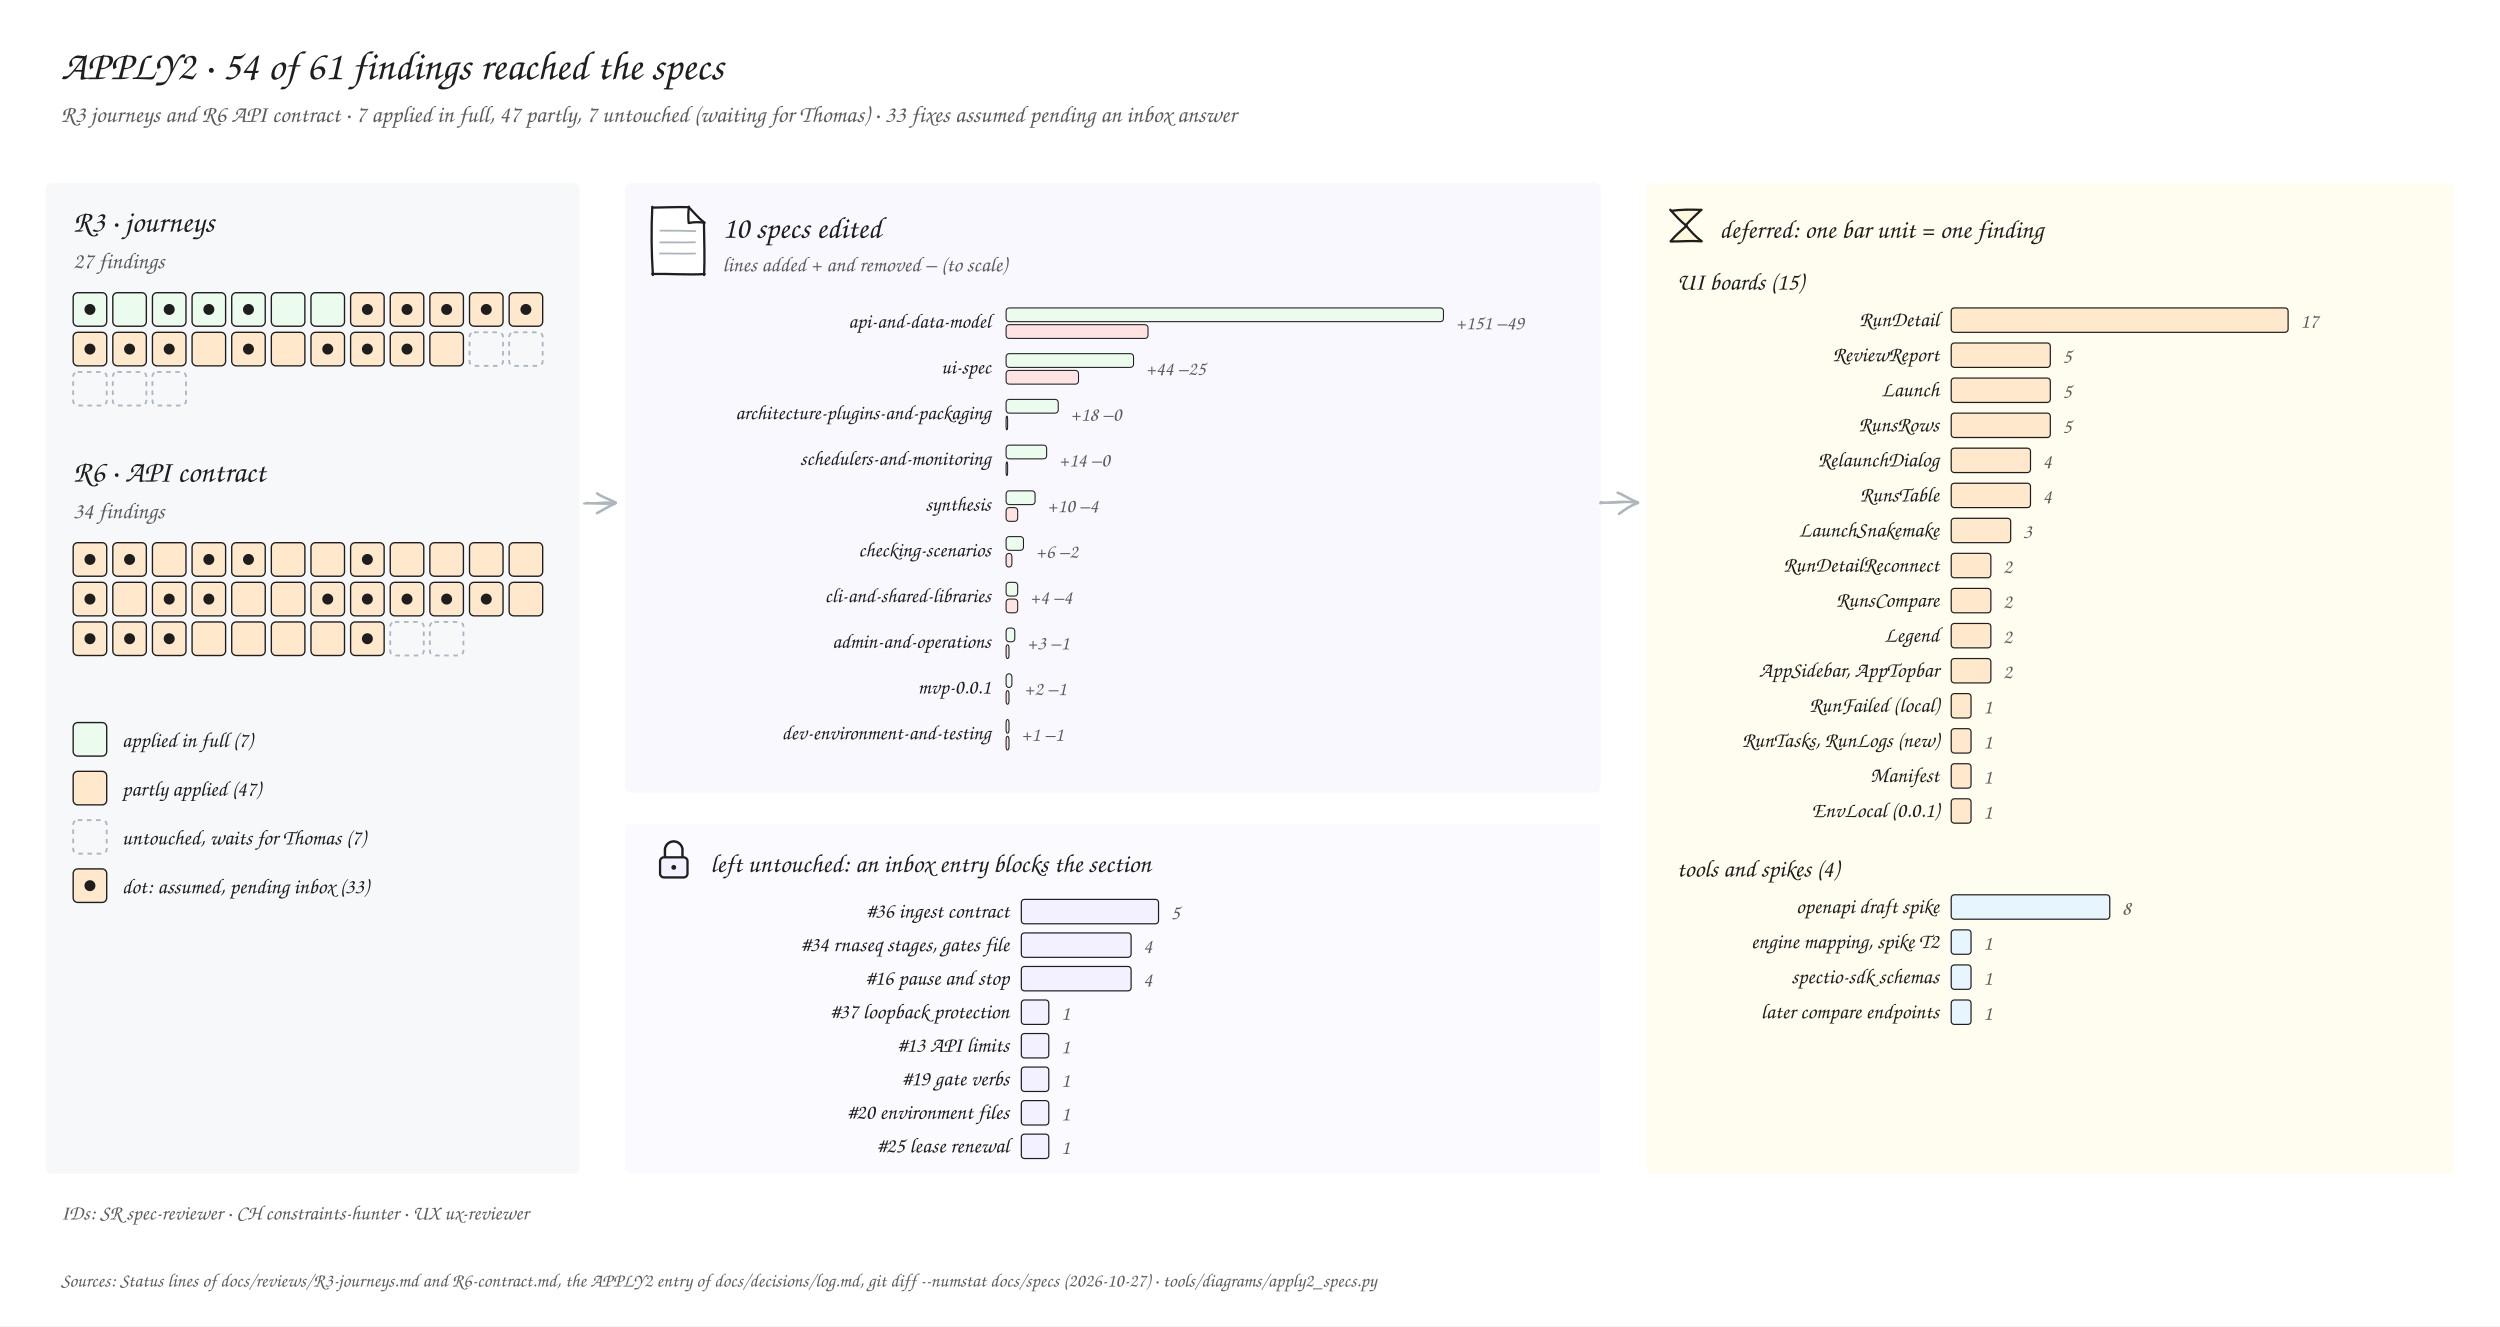
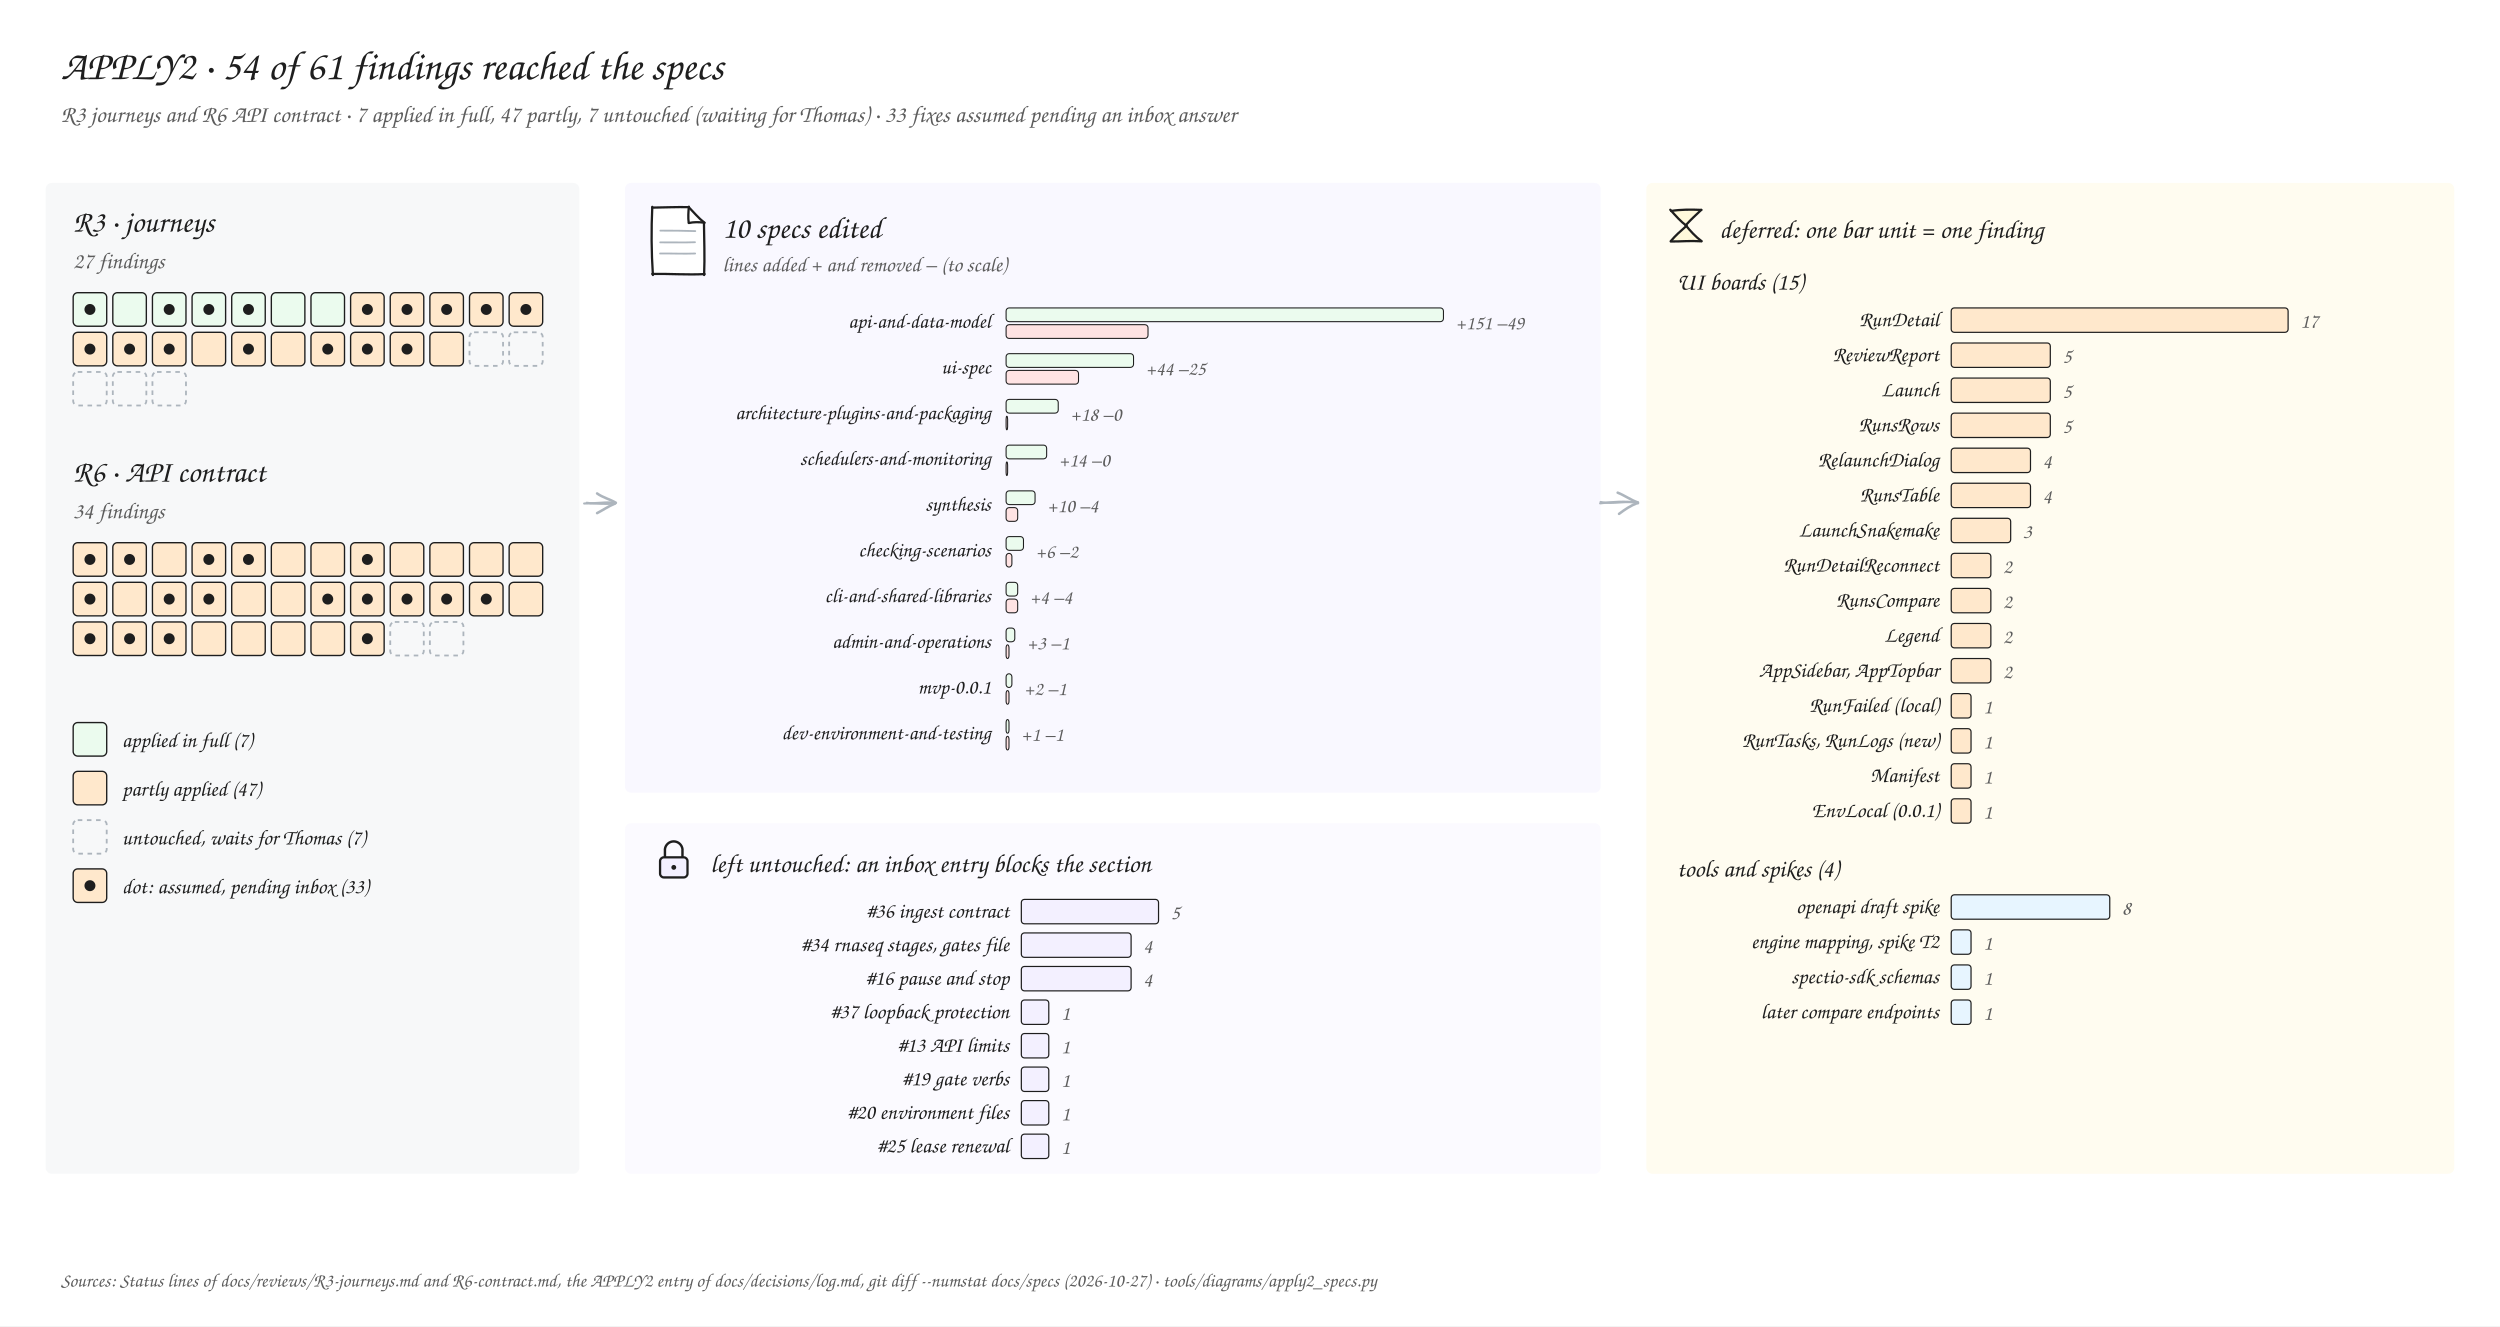
<svg xmlns="http://www.w3.org/2000/svg" width="1640" height="870" viewBox="0 0 1640 870">
  <rect width="1640" height="870" fill="#ffffff" />
  <text x="40.0" y="52.0" font-family="Virgil, Virgil GS, Excalifont, Comic Sans MS, Bradley Hand, cursive" font-size="27" fill="#1e1e1e" text-anchor="start" font-weight="normal">APPLY2 · 54 of 61 findings reached the specs</text>
  <text x="40.0" y="80.0" font-family="Virgil, Virgil GS, Excalifont, Comic Sans MS, Bradley Hand, cursive" font-size="15.5" fill="#5c5c5c" text-anchor="start" font-weight="normal">R3 journeys and R6 API contract · 7 applied in full, 47 partly, 7 untouched (waiting for Thomas) · 33 fixes assumed pending an inbox answer</text>
  <rect x="30.0" y="120.0" width="350.0" height="650.0" rx="4" fill="#f1f3f5" fill-opacity="0.5" />
  <text x="48.0" y="152.0" font-family="Virgil, Virgil GS, Excalifont, Comic Sans MS, Bradley Hand, cursive" font-size="20" fill="#1e1e1e" text-anchor="start" font-weight="normal">R3 · journeys</text>
  <text x="48.0" y="176.0" font-family="Virgil, Virgil GS, Excalifont, Comic Sans MS, Bradley Hand, cursive" font-size="15" fill="#5c5c5c" text-anchor="start" font-weight="normal">27 findings</text>
  <rect x="48.0" y="192.0" width="22" height="22" rx="3" fill="#ebfbee" stroke="#1e1e1e" stroke-width="0.9" />
  <circle cx="59.0" cy="203.0" r="3.6" fill="#1e1e1e" />
  <rect x="74.0" y="192.0" width="22" height="22" rx="3" fill="#ebfbee" stroke="#1e1e1e" stroke-width="0.9" />
  <rect x="100.0" y="192.0" width="22" height="22" rx="3" fill="#ebfbee" stroke="#1e1e1e" stroke-width="0.9" />
  <circle cx="111.0" cy="203.0" r="3.6" fill="#1e1e1e" />
  <rect x="126.0" y="192.0" width="22" height="22" rx="3" fill="#ebfbee" stroke="#1e1e1e" stroke-width="0.9" />
  <circle cx="137.0" cy="203.0" r="3.6" fill="#1e1e1e" />
  <rect x="152.0" y="192.0" width="22" height="22" rx="3" fill="#ebfbee" stroke="#1e1e1e" stroke-width="0.9" />
  <circle cx="163.0" cy="203.0" r="3.6" fill="#1e1e1e" />
  <rect x="178.0" y="192.0" width="22" height="22" rx="3" fill="#ebfbee" stroke="#1e1e1e" stroke-width="0.9" />
  <rect x="204.0" y="192.0" width="22" height="22" rx="3" fill="#ebfbee" stroke="#1e1e1e" stroke-width="0.9" />
  <rect x="230.0" y="192.0" width="22" height="22" rx="3" fill="#ffe8cc" stroke="#1e1e1e" stroke-width="0.9" />
  <circle cx="241.0" cy="203.0" r="3.6" fill="#1e1e1e" />
  <rect x="256.0" y="192.0" width="22" height="22" rx="3" fill="#ffe8cc" stroke="#1e1e1e" stroke-width="0.9" />
  <circle cx="267.0" cy="203.0" r="3.6" fill="#1e1e1e" />
  <rect x="282.0" y="192.0" width="22" height="22" rx="3" fill="#ffe8cc" stroke="#1e1e1e" stroke-width="0.9" />
  <circle cx="293.0" cy="203.0" r="3.6" fill="#1e1e1e" />
  <rect x="308.0" y="192.0" width="22" height="22" rx="3" fill="#ffe8cc" stroke="#1e1e1e" stroke-width="0.9" />
  <circle cx="319.0" cy="203.0" r="3.6" fill="#1e1e1e" />
  <rect x="334.0" y="192.0" width="22" height="22" rx="3" fill="#ffe8cc" stroke="#1e1e1e" stroke-width="0.9" />
  <circle cx="345.0" cy="203.0" r="3.6" fill="#1e1e1e" />
  <rect x="48.0" y="218.0" width="22" height="22" rx="3" fill="#ffe8cc" stroke="#1e1e1e" stroke-width="0.9" />
  <circle cx="59.0" cy="229.0" r="3.6" fill="#1e1e1e" />
  <rect x="74.0" y="218.0" width="22" height="22" rx="3" fill="#ffe8cc" stroke="#1e1e1e" stroke-width="0.9" />
  <circle cx="85.0" cy="229.0" r="3.6" fill="#1e1e1e" />
  <rect x="100.0" y="218.0" width="22" height="22" rx="3" fill="#ffe8cc" stroke="#1e1e1e" stroke-width="0.9" />
  <circle cx="111.0" cy="229.0" r="3.6" fill="#1e1e1e" />
  <rect x="126.0" y="218.0" width="22" height="22" rx="3" fill="#ffe8cc" stroke="#1e1e1e" stroke-width="0.9" />
  <rect x="152.0" y="218.0" width="22" height="22" rx="3" fill="#ffe8cc" stroke="#1e1e1e" stroke-width="0.9" />
  <circle cx="163.0" cy="229.0" r="3.6" fill="#1e1e1e" />
  <rect x="178.0" y="218.0" width="22" height="22" rx="3" fill="#ffe8cc" stroke="#1e1e1e" stroke-width="0.9" />
  <rect x="204.0" y="218.0" width="22" height="22" rx="3" fill="#ffe8cc" stroke="#1e1e1e" stroke-width="0.9" />
  <circle cx="215.0" cy="229.0" r="3.6" fill="#1e1e1e" />
  <rect x="230.0" y="218.0" width="22" height="22" rx="3" fill="#ffe8cc" stroke="#1e1e1e" stroke-width="0.9" />
  <circle cx="241.0" cy="229.0" r="3.6" fill="#1e1e1e" />
  <rect x="256.0" y="218.0" width="22" height="22" rx="3" fill="#ffe8cc" stroke="#1e1e1e" stroke-width="0.9" />
  <circle cx="267.0" cy="229.0" r="3.6" fill="#1e1e1e" />
  <rect x="282.0" y="218.0" width="22" height="22" rx="3" fill="#ffe8cc" stroke="#1e1e1e" stroke-width="0.9" />
  <rect x="308.0" y="218.0" width="22" height="22" rx="3" fill="none" stroke="#adb5bd" stroke-width="1.2" stroke-dasharray="3 3" />
  <rect x="334.0" y="218.0" width="22" height="22" rx="3" fill="none" stroke="#adb5bd" stroke-width="1.2" stroke-dasharray="3 3" />
  <rect x="48.0" y="244.0" width="22" height="22" rx="3" fill="none" stroke="#adb5bd" stroke-width="1.2" stroke-dasharray="3 3" />
  <rect x="74.0" y="244.0" width="22" height="22" rx="3" fill="none" stroke="#adb5bd" stroke-width="1.2" stroke-dasharray="3 3" />
  <rect x="100.0" y="244.0" width="22" height="22" rx="3" fill="none" stroke="#adb5bd" stroke-width="1.2" stroke-dasharray="3 3" />
  <text x="48.0" y="316.0" font-family="Virgil, Virgil GS, Excalifont, Comic Sans MS, Bradley Hand, cursive" font-size="20" fill="#1e1e1e" text-anchor="start" font-weight="normal">R6 · API contract</text>
  <text x="48.0" y="340.0" font-family="Virgil, Virgil GS, Excalifont, Comic Sans MS, Bradley Hand, cursive" font-size="15" fill="#5c5c5c" text-anchor="start" font-weight="normal">34 findings</text>
  <rect x="48.0" y="356.0" width="22" height="22" rx="3" fill="#ffe8cc" stroke="#1e1e1e" stroke-width="0.9" />
  <circle cx="59.0" cy="367.0" r="3.6" fill="#1e1e1e" />
  <rect x="74.0" y="356.0" width="22" height="22" rx="3" fill="#ffe8cc" stroke="#1e1e1e" stroke-width="0.9" />
  <circle cx="85.0" cy="367.0" r="3.6" fill="#1e1e1e" />
  <rect x="100.0" y="356.0" width="22" height="22" rx="3" fill="#ffe8cc" stroke="#1e1e1e" stroke-width="0.9" />
  <rect x="126.0" y="356.0" width="22" height="22" rx="3" fill="#ffe8cc" stroke="#1e1e1e" stroke-width="0.9" />
  <circle cx="137.0" cy="367.0" r="3.6" fill="#1e1e1e" />
  <rect x="152.0" y="356.0" width="22" height="22" rx="3" fill="#ffe8cc" stroke="#1e1e1e" stroke-width="0.9" />
  <circle cx="163.0" cy="367.0" r="3.6" fill="#1e1e1e" />
  <rect x="178.0" y="356.0" width="22" height="22" rx="3" fill="#ffe8cc" stroke="#1e1e1e" stroke-width="0.9" />
  <rect x="204.0" y="356.0" width="22" height="22" rx="3" fill="#ffe8cc" stroke="#1e1e1e" stroke-width="0.9" />
  <rect x="230.0" y="356.0" width="22" height="22" rx="3" fill="#ffe8cc" stroke="#1e1e1e" stroke-width="0.9" />
  <circle cx="241.0" cy="367.0" r="3.6" fill="#1e1e1e" />
  <rect x="256.0" y="356.0" width="22" height="22" rx="3" fill="#ffe8cc" stroke="#1e1e1e" stroke-width="0.9" />
  <rect x="282.0" y="356.0" width="22" height="22" rx="3" fill="#ffe8cc" stroke="#1e1e1e" stroke-width="0.9" />
  <rect x="308.0" y="356.0" width="22" height="22" rx="3" fill="#ffe8cc" stroke="#1e1e1e" stroke-width="0.9" />
  <rect x="334.0" y="356.0" width="22" height="22" rx="3" fill="#ffe8cc" stroke="#1e1e1e" stroke-width="0.9" />
  <rect x="48.0" y="382.0" width="22" height="22" rx="3" fill="#ffe8cc" stroke="#1e1e1e" stroke-width="0.9" />
  <circle cx="59.0" cy="393.0" r="3.6" fill="#1e1e1e" />
  <rect x="74.0" y="382.0" width="22" height="22" rx="3" fill="#ffe8cc" stroke="#1e1e1e" stroke-width="0.9" />
  <rect x="100.0" y="382.0" width="22" height="22" rx="3" fill="#ffe8cc" stroke="#1e1e1e" stroke-width="0.9" />
  <circle cx="111.0" cy="393.0" r="3.6" fill="#1e1e1e" />
  <rect x="126.0" y="382.0" width="22" height="22" rx="3" fill="#ffe8cc" stroke="#1e1e1e" stroke-width="0.9" />
  <circle cx="137.0" cy="393.0" r="3.6" fill="#1e1e1e" />
  <rect x="152.0" y="382.0" width="22" height="22" rx="3" fill="#ffe8cc" stroke="#1e1e1e" stroke-width="0.9" />
  <rect x="178.0" y="382.0" width="22" height="22" rx="3" fill="#ffe8cc" stroke="#1e1e1e" stroke-width="0.9" />
  <rect x="204.0" y="382.0" width="22" height="22" rx="3" fill="#ffe8cc" stroke="#1e1e1e" stroke-width="0.9" />
  <circle cx="215.0" cy="393.0" r="3.6" fill="#1e1e1e" />
  <rect x="230.0" y="382.0" width="22" height="22" rx="3" fill="#ffe8cc" stroke="#1e1e1e" stroke-width="0.9" />
  <circle cx="241.0" cy="393.0" r="3.6" fill="#1e1e1e" />
  <rect x="256.0" y="382.0" width="22" height="22" rx="3" fill="#ffe8cc" stroke="#1e1e1e" stroke-width="0.9" />
  <circle cx="267.0" cy="393.0" r="3.6" fill="#1e1e1e" />
  <rect x="282.0" y="382.0" width="22" height="22" rx="3" fill="#ffe8cc" stroke="#1e1e1e" stroke-width="0.9" />
  <circle cx="293.0" cy="393.0" r="3.6" fill="#1e1e1e" />
  <rect x="308.0" y="382.0" width="22" height="22" rx="3" fill="#ffe8cc" stroke="#1e1e1e" stroke-width="0.9" />
  <circle cx="319.0" cy="393.0" r="3.6" fill="#1e1e1e" />
  <rect x="334.0" y="382.0" width="22" height="22" rx="3" fill="#ffe8cc" stroke="#1e1e1e" stroke-width="0.9" />
  <rect x="48.0" y="408.0" width="22" height="22" rx="3" fill="#ffe8cc" stroke="#1e1e1e" stroke-width="0.9" />
  <circle cx="59.0" cy="419.0" r="3.6" fill="#1e1e1e" />
  <rect x="74.0" y="408.0" width="22" height="22" rx="3" fill="#ffe8cc" stroke="#1e1e1e" stroke-width="0.9" />
  <circle cx="85.0" cy="419.0" r="3.6" fill="#1e1e1e" />
  <rect x="100.0" y="408.0" width="22" height="22" rx="3" fill="#ffe8cc" stroke="#1e1e1e" stroke-width="0.9" />
  <circle cx="111.0" cy="419.0" r="3.6" fill="#1e1e1e" />
  <rect x="126.0" y="408.0" width="22" height="22" rx="3" fill="#ffe8cc" stroke="#1e1e1e" stroke-width="0.9" />
  <rect x="152.0" y="408.0" width="22" height="22" rx="3" fill="#ffe8cc" stroke="#1e1e1e" stroke-width="0.9" />
  <rect x="178.0" y="408.0" width="22" height="22" rx="3" fill="#ffe8cc" stroke="#1e1e1e" stroke-width="0.9" />
  <rect x="204.0" y="408.0" width="22" height="22" rx="3" fill="#ffe8cc" stroke="#1e1e1e" stroke-width="0.9" />
  <rect x="230.0" y="408.0" width="22" height="22" rx="3" fill="#ffe8cc" stroke="#1e1e1e" stroke-width="0.9" />
  <circle cx="241.0" cy="419.0" r="3.6" fill="#1e1e1e" />
  <rect x="256.0" y="408.0" width="22" height="22" rx="3" fill="none" stroke="#adb5bd" stroke-width="1.2" stroke-dasharray="3 3" />
  <rect x="282.0" y="408.0" width="22" height="22" rx="3" fill="none" stroke="#adb5bd" stroke-width="1.2" stroke-dasharray="3 3" />
  <rect x="48.0" y="474.0" width="22" height="22" rx="3" fill="#ebfbee" stroke="#1e1e1e" stroke-width="0.9" />
  <text x="80.0" y="490.0" font-family="Virgil, Virgil GS, Excalifont, Comic Sans MS, Bradley Hand, cursive" font-size="14" fill="#1e1e1e" text-anchor="start" font-weight="normal">applied in full (7)</text>
  <rect x="48.0" y="506.0" width="22" height="22" rx="3" fill="#ffe8cc" stroke="#1e1e1e" stroke-width="0.9" />
  <text x="80.0" y="522.0" font-family="Virgil, Virgil GS, Excalifont, Comic Sans MS, Bradley Hand, cursive" font-size="14" fill="#1e1e1e" text-anchor="start" font-weight="normal">partly applied (47)</text>
  <rect x="48.0" y="538.0" width="22" height="22" rx="3" fill="none" stroke="#adb5bd" stroke-width="1.2" stroke-dasharray="3 3" />
  <text x="80.0" y="554.0" font-family="Virgil, Virgil GS, Excalifont, Comic Sans MS, Bradley Hand, cursive" font-size="14" fill="#1e1e1e" text-anchor="start" font-weight="normal">untouched, waits for Thomas (7)</text>
  <rect x="48.0" y="570.0" width="22" height="22" rx="3" fill="#ffe8cc" stroke="#1e1e1e" stroke-width="0.9" />
  <circle cx="59.0" cy="581.0" r="3.6" fill="#1e1e1e" />
  <text x="80.0" y="586.0" font-family="Virgil, Virgil GS, Excalifont, Comic Sans MS, Bradley Hand, cursive" font-size="14" fill="#1e1e1e" text-anchor="start" font-weight="normal">dot: assumed, pending inbox (33)</text>
  <rect x="410.0" y="120.0" width="640.0" height="400.0" rx="4" fill="#f3f0ff" fill-opacity="0.45" />
  <path d="M428.0,136.0 L451.8,136.0 L462.0,146.2 L462.0,180.0 L428.0,180.0 Z" fill="#ffffff" stroke="none" />
  <path d="M427.9,136.2 C435.9,136.1 444.4,135.7 451.8,135.9" fill="none" stroke="#1e1e1e" stroke-width="1.5" stroke-linecap="round" />
  <path d="M452.1,136.2 C455.0,139.1 458.1,143.0 462.1,146.1" fill="none" stroke="#1e1e1e" stroke-width="1.5" stroke-linecap="round" />
  <path d="M461.8,146.6 C461.9,156.9 462.4,168.4 461.9,180.4" fill="none" stroke="#1e1e1e" stroke-width="1.5" stroke-linecap="round" />
  <path d="M462.2,179.8 C450.9,180.4 439.5,179.5 427.9,179.7" fill="none" stroke="#1e1e1e" stroke-width="1.5" stroke-linecap="round" />
  <path d="M428.3,180.4 C427.3,165.1 427.2,150.5 427.9,135.7" fill="none" stroke="#1e1e1e" stroke-width="1.5" stroke-linecap="round" />
  <path d="M451.9,135.6 C451.6,138.7 451.3,143.0 451.8,146.1" fill="none" stroke="#1e1e1e" stroke-width="1.5" stroke-linecap="round" />
  <path d="M451.9,146.3 C455.0,145.6 458.4,145.6 462.1,146.1" fill="none" stroke="#1e1e1e" stroke-width="1.5" stroke-linecap="round" />
  <path d="M433.2,151.3 C441.0,151.3 448.1,151.3 456.1,151.6" fill="none" stroke="#adb5bd" stroke-width="1.2" stroke-linecap="round" />
  <path d="M433.1,159.0 C440.9,158.9 448.3,159.2 455.9,158.9" fill="none" stroke="#adb5bd" stroke-width="1.2" stroke-linecap="round" />
  <path d="M433.0,166.3 C440.9,166.2 448.1,166.6 456.0,166.3" fill="none" stroke="#adb5bd" stroke-width="1.2" stroke-linecap="round" />
  <text x="474.0" y="156.0" font-family="Virgil, Virgil GS, Excalifont, Comic Sans MS, Bradley Hand, cursive" font-size="20" fill="#1e1e1e" text-anchor="start" font-weight="normal">10 specs edited</text>
  <text x="474.0" y="178.0" font-family="Virgil, Virgil GS, Excalifont, Comic Sans MS, Bradley Hand, cursive" font-size="14" fill="#5c5c5c" text-anchor="start" font-weight="normal">lines added + and removed − (to scale)</text>
  <text x="650.0" y="215.0" font-family="Virgil, Virgil GS, Excalifont, Comic Sans MS, Bradley Hand, cursive" font-size="13.5" fill="#1e1e1e" text-anchor="end" font-weight="normal">api-and-data-model</text>
  <rect x="660.0" y="202.0" width="286.9" height="9" rx="2" fill="#ebfbee" stroke="#1e1e1e" stroke-width="0.7" />
  <rect x="660.0" y="213.0" width="93.1" height="9" rx="2" fill="#ffe3e3" stroke="#1e1e1e" stroke-width="0.7" />
  <text x="954.9" y="216.0" font-family="Virgil, Virgil GS, Excalifont, Comic Sans MS, Bradley Hand, cursive" font-size="13" fill="#5c5c5c" text-anchor="start" font-weight="normal">+151 −49</text>
  <text x="650.0" y="245.0" font-family="Virgil, Virgil GS, Excalifont, Comic Sans MS, Bradley Hand, cursive" font-size="13.5" fill="#1e1e1e" text-anchor="end" font-weight="normal">ui-spec</text>
  <rect x="660.0" y="232.0" width="83.6" height="9" rx="2" fill="#ebfbee" stroke="#1e1e1e" stroke-width="0.7" />
  <rect x="660.0" y="243.0" width="47.5" height="9" rx="2" fill="#ffe3e3" stroke="#1e1e1e" stroke-width="0.7" />
  <text x="751.6" y="246.0" font-family="Virgil, Virgil GS, Excalifont, Comic Sans MS, Bradley Hand, cursive" font-size="13" fill="#5c5c5c" text-anchor="start" font-weight="normal">+44 −25</text>
  <text x="650.0" y="275.0" font-family="Virgil, Virgil GS, Excalifont, Comic Sans MS, Bradley Hand, cursive" font-size="13.5" fill="#1e1e1e" text-anchor="end" font-weight="normal">architecture-plugins-and-packaging</text>
  <rect x="660.0" y="262.0" width="34.2" height="9" rx="2" fill="#ebfbee" stroke="#1e1e1e" stroke-width="0.7" />
  <rect x="660.0" y="273.0" width="1.0" height="9" rx="2" fill="#ffe3e3" stroke="#1e1e1e" stroke-width="0.7" />
  <text x="702.2" y="276.0" font-family="Virgil, Virgil GS, Excalifont, Comic Sans MS, Bradley Hand, cursive" font-size="13" fill="#5c5c5c" text-anchor="start" font-weight="normal">+18 −0</text>
  <text x="650.0" y="305.0" font-family="Virgil, Virgil GS, Excalifont, Comic Sans MS, Bradley Hand, cursive" font-size="13.5" fill="#1e1e1e" text-anchor="end" font-weight="normal">schedulers-and-monitoring</text>
  <rect x="660.0" y="292.0" width="26.6" height="9" rx="2" fill="#ebfbee" stroke="#1e1e1e" stroke-width="0.7" />
  <rect x="660.0" y="303.0" width="1.0" height="9" rx="2" fill="#ffe3e3" stroke="#1e1e1e" stroke-width="0.7" />
  <text x="694.6" y="306.0" font-family="Virgil, Virgil GS, Excalifont, Comic Sans MS, Bradley Hand, cursive" font-size="13" fill="#5c5c5c" text-anchor="start" font-weight="normal">+14 −0</text>
  <text x="650.0" y="335.0" font-family="Virgil, Virgil GS, Excalifont, Comic Sans MS, Bradley Hand, cursive" font-size="13.5" fill="#1e1e1e" text-anchor="end" font-weight="normal">synthesis</text>
  <rect x="660.0" y="322.0" width="19.0" height="9" rx="2" fill="#ebfbee" stroke="#1e1e1e" stroke-width="0.7" />
  <rect x="660.0" y="333.0" width="7.6" height="9" rx="2" fill="#ffe3e3" stroke="#1e1e1e" stroke-width="0.7" />
  <text x="687.0" y="336.0" font-family="Virgil, Virgil GS, Excalifont, Comic Sans MS, Bradley Hand, cursive" font-size="13" fill="#5c5c5c" text-anchor="start" font-weight="normal">+10 −4</text>
  <text x="650.0" y="365.0" font-family="Virgil, Virgil GS, Excalifont, Comic Sans MS, Bradley Hand, cursive" font-size="13.5" fill="#1e1e1e" text-anchor="end" font-weight="normal">checking-scenarios</text>
  <rect x="660.0" y="352.0" width="11.4" height="9" rx="2" fill="#ebfbee" stroke="#1e1e1e" stroke-width="0.7" />
  <rect x="660.0" y="363.0" width="3.8" height="9" rx="2" fill="#ffe3e3" stroke="#1e1e1e" stroke-width="0.7" />
  <text x="679.4" y="366.0" font-family="Virgil, Virgil GS, Excalifont, Comic Sans MS, Bradley Hand, cursive" font-size="13" fill="#5c5c5c" text-anchor="start" font-weight="normal">+6 −2</text>
  <text x="650.0" y="395.0" font-family="Virgil, Virgil GS, Excalifont, Comic Sans MS, Bradley Hand, cursive" font-size="13.5" fill="#1e1e1e" text-anchor="end" font-weight="normal">cli-and-shared-libraries</text>
  <rect x="660.0" y="382.0" width="7.6" height="9" rx="2" fill="#ebfbee" stroke="#1e1e1e" stroke-width="0.7" />
  <rect x="660.0" y="393.0" width="7.6" height="9" rx="2" fill="#ffe3e3" stroke="#1e1e1e" stroke-width="0.7" />
  <text x="675.6" y="396.0" font-family="Virgil, Virgil GS, Excalifont, Comic Sans MS, Bradley Hand, cursive" font-size="13" fill="#5c5c5c" text-anchor="start" font-weight="normal">+4 −4</text>
  <text x="650.0" y="425.0" font-family="Virgil, Virgil GS, Excalifont, Comic Sans MS, Bradley Hand, cursive" font-size="13.5" fill="#1e1e1e" text-anchor="end" font-weight="normal">admin-and-operations</text>
  <rect x="660.0" y="412.0" width="5.7" height="9" rx="2" fill="#ebfbee" stroke="#1e1e1e" stroke-width="0.7" />
  <rect x="660.0" y="423.0" width="1.9" height="9" rx="2" fill="#ffe3e3" stroke="#1e1e1e" stroke-width="0.7" />
  <text x="673.7" y="426.0" font-family="Virgil, Virgil GS, Excalifont, Comic Sans MS, Bradley Hand, cursive" font-size="13" fill="#5c5c5c" text-anchor="start" font-weight="normal">+3 −1</text>
  <text x="650.0" y="455.0" font-family="Virgil, Virgil GS, Excalifont, Comic Sans MS, Bradley Hand, cursive" font-size="13.5" fill="#1e1e1e" text-anchor="end" font-weight="normal">mvp-0.0.1</text>
  <rect x="660.0" y="442.0" width="3.8" height="9" rx="2" fill="#ebfbee" stroke="#1e1e1e" stroke-width="0.7" />
  <rect x="660.0" y="453.0" width="1.9" height="9" rx="2" fill="#ffe3e3" stroke="#1e1e1e" stroke-width="0.7" />
  <text x="671.8" y="456.0" font-family="Virgil, Virgil GS, Excalifont, Comic Sans MS, Bradley Hand, cursive" font-size="13" fill="#5c5c5c" text-anchor="start" font-weight="normal">+2 −1</text>
  <text x="650.0" y="485.0" font-family="Virgil, Virgil GS, Excalifont, Comic Sans MS, Bradley Hand, cursive" font-size="13.5" fill="#1e1e1e" text-anchor="end" font-weight="normal">dev-environment-and-testing</text>
  <rect x="660.0" y="472.0" width="1.9" height="9" rx="2" fill="#ebfbee" stroke="#1e1e1e" stroke-width="0.7" />
  <rect x="660.0" y="483.0" width="1.9" height="9" rx="2" fill="#ffe3e3" stroke="#1e1e1e" stroke-width="0.7" />
  <text x="669.9" y="486.0" font-family="Virgil, Virgil GS, Excalifont, Comic Sans MS, Bradley Hand, cursive" font-size="13" fill="#5c5c5c" text-anchor="start" font-weight="normal">+1 −1</text>
  <rect x="410.0" y="540.0" width="640.0" height="230.0" rx="4" fill="#f3f0ff" fill-opacity="0.35" />
  <path d="M436.2,562.4 V557.0 a5.8,5.8 0 0 1 11.5,0 V562.4" fill="none" stroke="#1e1e1e" stroke-width="1.6" stroke-linecap="round" />
  <rect x="433.0" y="562.4" width="18.0" height="13.2" rx="2.5" fill="#f3f0ff" stroke="#1e1e1e" stroke-width="1.5" />
  <circle cx="442.0" cy="569.0" r="1.6" fill="#1e1e1e" />
  <text x="466.0" y="572.0" font-family="Virgil, Virgil GS, Excalifont, Comic Sans MS, Bradley Hand, cursive" font-size="17" fill="#1e1e1e" text-anchor="start" font-weight="normal">left untouched: an inbox entry blocks the section</text>
  <text x="662.0" y="602.0" font-family="Virgil, Virgil GS, Excalifont, Comic Sans MS, Bradley Hand, cursive" font-size="14" fill="#1e1e1e" text-anchor="end" font-weight="normal">#36 ingest contract</text>
  <rect x="670.0" y="590.0" width="90.0" height="16" rx="2" fill="#f3f0ff" stroke="#1e1e1e" stroke-width="0.8" />
  <text x="768.0" y="603.0" font-family="Virgil, Virgil GS, Excalifont, Comic Sans MS, Bradley Hand, cursive" font-size="13.5" fill="#5c5c5c" text-anchor="start" font-weight="normal">5</text>
  <text x="662.0" y="624.0" font-family="Virgil, Virgil GS, Excalifont, Comic Sans MS, Bradley Hand, cursive" font-size="14" fill="#1e1e1e" text-anchor="end" font-weight="normal">#34 rnaseq stages, gates file</text>
  <rect x="670.0" y="612.0" width="72.0" height="16" rx="2" fill="#f3f0ff" stroke="#1e1e1e" stroke-width="0.8" />
  <text x="750.0" y="625.0" font-family="Virgil, Virgil GS, Excalifont, Comic Sans MS, Bradley Hand, cursive" font-size="13.5" fill="#5c5c5c" text-anchor="start" font-weight="normal">4</text>
  <text x="662.0" y="646.0" font-family="Virgil, Virgil GS, Excalifont, Comic Sans MS, Bradley Hand, cursive" font-size="14" fill="#1e1e1e" text-anchor="end" font-weight="normal">#16 pause and stop</text>
  <rect x="670.0" y="634.0" width="72.0" height="16" rx="2" fill="#f3f0ff" stroke="#1e1e1e" stroke-width="0.8" />
  <text x="750.0" y="647.0" font-family="Virgil, Virgil GS, Excalifont, Comic Sans MS, Bradley Hand, cursive" font-size="13.5" fill="#5c5c5c" text-anchor="start" font-weight="normal">4</text>
  <text x="662.0" y="668.0" font-family="Virgil, Virgil GS, Excalifont, Comic Sans MS, Bradley Hand, cursive" font-size="14" fill="#1e1e1e" text-anchor="end" font-weight="normal">#37 loopback protection</text>
  <rect x="670.0" y="656.0" width="18.0" height="16" rx="2" fill="#f3f0ff" stroke="#1e1e1e" stroke-width="0.8" />
  <text x="696.0" y="669.0" font-family="Virgil, Virgil GS, Excalifont, Comic Sans MS, Bradley Hand, cursive" font-size="13.5" fill="#5c5c5c" text-anchor="start" font-weight="normal">1</text>
  <text x="662.0" y="690.0" font-family="Virgil, Virgil GS, Excalifont, Comic Sans MS, Bradley Hand, cursive" font-size="14" fill="#1e1e1e" text-anchor="end" font-weight="normal">#13 API limits</text>
  <rect x="670.0" y="678.0" width="18.0" height="16" rx="2" fill="#f3f0ff" stroke="#1e1e1e" stroke-width="0.8" />
  <text x="696.0" y="691.0" font-family="Virgil, Virgil GS, Excalifont, Comic Sans MS, Bradley Hand, cursive" font-size="13.5" fill="#5c5c5c" text-anchor="start" font-weight="normal">1</text>
  <text x="662.0" y="712.0" font-family="Virgil, Virgil GS, Excalifont, Comic Sans MS, Bradley Hand, cursive" font-size="14" fill="#1e1e1e" text-anchor="end" font-weight="normal">#19 gate verbs</text>
  <rect x="670.0" y="700.0" width="18.0" height="16" rx="2" fill="#f3f0ff" stroke="#1e1e1e" stroke-width="0.8" />
  <text x="696.0" y="713.0" font-family="Virgil, Virgil GS, Excalifont, Comic Sans MS, Bradley Hand, cursive" font-size="13.5" fill="#5c5c5c" text-anchor="start" font-weight="normal">1</text>
  <text x="662.0" y="734.0" font-family="Virgil, Virgil GS, Excalifont, Comic Sans MS, Bradley Hand, cursive" font-size="14" fill="#1e1e1e" text-anchor="end" font-weight="normal">#20 environment files</text>
  <rect x="670.0" y="722.0" width="18.0" height="16" rx="2" fill="#f3f0ff" stroke="#1e1e1e" stroke-width="0.8" />
  <text x="696.0" y="735.0" font-family="Virgil, Virgil GS, Excalifont, Comic Sans MS, Bradley Hand, cursive" font-size="13.5" fill="#5c5c5c" text-anchor="start" font-weight="normal">1</text>
  <text x="662.0" y="756.0" font-family="Virgil, Virgil GS, Excalifont, Comic Sans MS, Bradley Hand, cursive" font-size="14" fill="#1e1e1e" text-anchor="end" font-weight="normal">#25 lease renewal</text>
  <rect x="670.0" y="744.0" width="18.0" height="16" rx="2" fill="#f3f0ff" stroke="#1e1e1e" stroke-width="0.8" />
  <text x="696.0" y="757.0" font-family="Virgil, Virgil GS, Excalifont, Comic Sans MS, Bradley Hand, cursive" font-size="13.5" fill="#5c5c5c" text-anchor="start" font-weight="normal">1</text>
  <rect x="1080.0" y="120.0" width="530.0" height="650.0" rx="4" fill="#fff9db" fill-opacity="0.4" />
  <path d="M1096.0,138.0 L1116.0,138.0 L1106.0,148.0 Z" fill="#fff9db" stroke="none" />
  <path d="M1096.3,138.4 C1102.3,137.4 1109.2,137.4 1116.1,137.7" fill="none" stroke="#1e1e1e" stroke-width="1.5" stroke-linecap="round" />
  <path d="M1116.0,137.7 C1112.8,140.8 1109.1,144.1 1105.8,147.8" fill="none" stroke="#1e1e1e" stroke-width="1.5" stroke-linecap="round" />
  <path d="M1106.2,148.0 C1102.6,145.4 1099.5,141.8 1095.7,137.6" fill="none" stroke="#1e1e1e" stroke-width="1.5" stroke-linecap="round" />
  <path d="M1106.0,148.0 L1116.0,158.0 L1096.0,158.0 Z" fill="#fff9db" stroke="none" />
  <path d="M1105.8,147.7 C1108.7,151.4 1112.4,155.4 1116.1,158.1" fill="none" stroke="#1e1e1e" stroke-width="1.5" stroke-linecap="round" />
  <path d="M1116.2,158.3 C1108.6,157.8 1102.6,158.5 1096.0,158.4" fill="none" stroke="#1e1e1e" stroke-width="1.5" stroke-linecap="round" />
  <path d="M1096.1,158.1 C1099.3,154.3 1102.1,151.9 1106.4,148.1" fill="none" stroke="#1e1e1e" stroke-width="1.5" stroke-linecap="round" />
  <text x="1128.0" y="156.0" font-family="Virgil, Virgil GS, Excalifont, Comic Sans MS, Bradley Hand, cursive" font-size="17" fill="#1e1e1e" text-anchor="start" font-weight="normal">deferred: one bar unit = one finding</text>
  <text x="1100.0" y="190.0" font-family="Virgil, Virgil GS, Excalifont, Comic Sans MS, Bradley Hand, cursive" font-size="16" fill="#1e1e1e" text-anchor="start" font-weight="normal">UI boards (15)</text>
  <text x="1272.0" y="214.0" font-family="Virgil, Virgil GS, Excalifont, Comic Sans MS, Bradley Hand, cursive" font-size="14" fill="#1e1e1e" text-anchor="end" font-weight="normal">RunDetail</text>
  <rect x="1280.0" y="202.0" width="221.0" height="16" rx="2" fill="#ffe8cc" stroke="#1e1e1e" stroke-width="0.8" />
  <text x="1509.0" y="215.0" font-family="Virgil, Virgil GS, Excalifont, Comic Sans MS, Bradley Hand, cursive" font-size="13.5" fill="#5c5c5c" text-anchor="start" font-weight="normal">17</text>
  <text x="1272.0" y="237.0" font-family="Virgil, Virgil GS, Excalifont, Comic Sans MS, Bradley Hand, cursive" font-size="14" fill="#1e1e1e" text-anchor="end" font-weight="normal">ReviewReport</text>
  <rect x="1280.0" y="225.0" width="65.0" height="16" rx="2" fill="#ffe8cc" stroke="#1e1e1e" stroke-width="0.8" />
  <text x="1353.0" y="238.0" font-family="Virgil, Virgil GS, Excalifont, Comic Sans MS, Bradley Hand, cursive" font-size="13.5" fill="#5c5c5c" text-anchor="start" font-weight="normal">5</text>
  <text x="1272.0" y="260.0" font-family="Virgil, Virgil GS, Excalifont, Comic Sans MS, Bradley Hand, cursive" font-size="14" fill="#1e1e1e" text-anchor="end" font-weight="normal">Launch</text>
  <rect x="1280.0" y="248.0" width="65.0" height="16" rx="2" fill="#ffe8cc" stroke="#1e1e1e" stroke-width="0.8" />
  <text x="1353.0" y="261.0" font-family="Virgil, Virgil GS, Excalifont, Comic Sans MS, Bradley Hand, cursive" font-size="13.5" fill="#5c5c5c" text-anchor="start" font-weight="normal">5</text>
  <text x="1272.0" y="283.0" font-family="Virgil, Virgil GS, Excalifont, Comic Sans MS, Bradley Hand, cursive" font-size="14" fill="#1e1e1e" text-anchor="end" font-weight="normal">RunsRows</text>
  <rect x="1280.0" y="271.0" width="65.0" height="16" rx="2" fill="#ffe8cc" stroke="#1e1e1e" stroke-width="0.8" />
  <text x="1353.0" y="284.0" font-family="Virgil, Virgil GS, Excalifont, Comic Sans MS, Bradley Hand, cursive" font-size="13.5" fill="#5c5c5c" text-anchor="start" font-weight="normal">5</text>
  <text x="1272.0" y="306.0" font-family="Virgil, Virgil GS, Excalifont, Comic Sans MS, Bradley Hand, cursive" font-size="14" fill="#1e1e1e" text-anchor="end" font-weight="normal">RelaunchDialog</text>
  <rect x="1280.0" y="294.0" width="52.0" height="16" rx="2" fill="#ffe8cc" stroke="#1e1e1e" stroke-width="0.8" />
  <text x="1340.0" y="307.0" font-family="Virgil, Virgil GS, Excalifont, Comic Sans MS, Bradley Hand, cursive" font-size="13.5" fill="#5c5c5c" text-anchor="start" font-weight="normal">4</text>
  <text x="1272.0" y="329.0" font-family="Virgil, Virgil GS, Excalifont, Comic Sans MS, Bradley Hand, cursive" font-size="14" fill="#1e1e1e" text-anchor="end" font-weight="normal">RunsTable</text>
  <rect x="1280.0" y="317.0" width="52.0" height="16" rx="2" fill="#ffe8cc" stroke="#1e1e1e" stroke-width="0.8" />
  <text x="1340.0" y="330.0" font-family="Virgil, Virgil GS, Excalifont, Comic Sans MS, Bradley Hand, cursive" font-size="13.5" fill="#5c5c5c" text-anchor="start" font-weight="normal">4</text>
  <text x="1272.0" y="352.0" font-family="Virgil, Virgil GS, Excalifont, Comic Sans MS, Bradley Hand, cursive" font-size="14" fill="#1e1e1e" text-anchor="end" font-weight="normal">LaunchSnakemake</text>
  <rect x="1280.0" y="340.0" width="39.0" height="16" rx="2" fill="#ffe8cc" stroke="#1e1e1e" stroke-width="0.8" />
  <text x="1327.0" y="353.0" font-family="Virgil, Virgil GS, Excalifont, Comic Sans MS, Bradley Hand, cursive" font-size="13.5" fill="#5c5c5c" text-anchor="start" font-weight="normal">3</text>
  <text x="1272.0" y="375.0" font-family="Virgil, Virgil GS, Excalifont, Comic Sans MS, Bradley Hand, cursive" font-size="14" fill="#1e1e1e" text-anchor="end" font-weight="normal">RunDetailReconnect</text>
  <rect x="1280.0" y="363.0" width="26.0" height="16" rx="2" fill="#ffe8cc" stroke="#1e1e1e" stroke-width="0.8" />
  <text x="1314.0" y="376.0" font-family="Virgil, Virgil GS, Excalifont, Comic Sans MS, Bradley Hand, cursive" font-size="13.5" fill="#5c5c5c" text-anchor="start" font-weight="normal">2</text>
  <text x="1272.0" y="398.0" font-family="Virgil, Virgil GS, Excalifont, Comic Sans MS, Bradley Hand, cursive" font-size="14" fill="#1e1e1e" text-anchor="end" font-weight="normal">RunsCompare</text>
  <rect x="1280.0" y="386.0" width="26.0" height="16" rx="2" fill="#ffe8cc" stroke="#1e1e1e" stroke-width="0.8" />
  <text x="1314.0" y="399.0" font-family="Virgil, Virgil GS, Excalifont, Comic Sans MS, Bradley Hand, cursive" font-size="13.5" fill="#5c5c5c" text-anchor="start" font-weight="normal">2</text>
  <text x="1272.0" y="421.0" font-family="Virgil, Virgil GS, Excalifont, Comic Sans MS, Bradley Hand, cursive" font-size="14" fill="#1e1e1e" text-anchor="end" font-weight="normal">Legend</text>
  <rect x="1280.0" y="409.0" width="26.0" height="16" rx="2" fill="#ffe8cc" stroke="#1e1e1e" stroke-width="0.8" />
  <text x="1314.0" y="422.0" font-family="Virgil, Virgil GS, Excalifont, Comic Sans MS, Bradley Hand, cursive" font-size="13.5" fill="#5c5c5c" text-anchor="start" font-weight="normal">2</text>
  <text x="1272.0" y="444.0" font-family="Virgil, Virgil GS, Excalifont, Comic Sans MS, Bradley Hand, cursive" font-size="14" fill="#1e1e1e" text-anchor="end" font-weight="normal">AppSidebar, AppTopbar</text>
  <rect x="1280.0" y="432.0" width="26.0" height="16" rx="2" fill="#ffe8cc" stroke="#1e1e1e" stroke-width="0.8" />
  <text x="1314.0" y="445.0" font-family="Virgil, Virgil GS, Excalifont, Comic Sans MS, Bradley Hand, cursive" font-size="13.5" fill="#5c5c5c" text-anchor="start" font-weight="normal">2</text>
  <text x="1272.0" y="467.0" font-family="Virgil, Virgil GS, Excalifont, Comic Sans MS, Bradley Hand, cursive" font-size="14" fill="#1e1e1e" text-anchor="end" font-weight="normal">RunFailed (local)</text>
  <rect x="1280.0" y="455.0" width="13.0" height="16" rx="2" fill="#ffe8cc" stroke="#1e1e1e" stroke-width="0.8" />
  <text x="1301.0" y="468.0" font-family="Virgil, Virgil GS, Excalifont, Comic Sans MS, Bradley Hand, cursive" font-size="13.5" fill="#5c5c5c" text-anchor="start" font-weight="normal">1</text>
  <text x="1272.0" y="490.0" font-family="Virgil, Virgil GS, Excalifont, Comic Sans MS, Bradley Hand, cursive" font-size="14" fill="#1e1e1e" text-anchor="end" font-weight="normal">RunTasks, RunLogs (new)</text>
  <rect x="1280.0" y="478.0" width="13.0" height="16" rx="2" fill="#ffe8cc" stroke="#1e1e1e" stroke-width="0.8" />
  <text x="1301.0" y="491.0" font-family="Virgil, Virgil GS, Excalifont, Comic Sans MS, Bradley Hand, cursive" font-size="13.5" fill="#5c5c5c" text-anchor="start" font-weight="normal">1</text>
  <text x="1272.0" y="513.0" font-family="Virgil, Virgil GS, Excalifont, Comic Sans MS, Bradley Hand, cursive" font-size="14" fill="#1e1e1e" text-anchor="end" font-weight="normal">Manifest</text>
  <rect x="1280.0" y="501.0" width="13.0" height="16" rx="2" fill="#ffe8cc" stroke="#1e1e1e" stroke-width="0.8" />
  <text x="1301.0" y="514.0" font-family="Virgil, Virgil GS, Excalifont, Comic Sans MS, Bradley Hand, cursive" font-size="13.5" fill="#5c5c5c" text-anchor="start" font-weight="normal">1</text>
  <text x="1272.0" y="536.0" font-family="Virgil, Virgil GS, Excalifont, Comic Sans MS, Bradley Hand, cursive" font-size="14" fill="#1e1e1e" text-anchor="end" font-weight="normal">EnvLocal (0.0.1)</text>
  <rect x="1280.0" y="524.0" width="13.0" height="16" rx="2" fill="#ffe8cc" stroke="#1e1e1e" stroke-width="0.8" />
  <text x="1301.0" y="537.0" font-family="Virgil, Virgil GS, Excalifont, Comic Sans MS, Bradley Hand, cursive" font-size="13.5" fill="#5c5c5c" text-anchor="start" font-weight="normal">1</text>
  <text x="1100.0" y="575.0" font-family="Virgil, Virgil GS, Excalifont, Comic Sans MS, Bradley Hand, cursive" font-size="16" fill="#1e1e1e" text-anchor="start" font-weight="normal">tools and spikes (4)</text>
  <text x="1272.0" y="599.0" font-family="Virgil, Virgil GS, Excalifont, Comic Sans MS, Bradley Hand, cursive" font-size="14" fill="#1e1e1e" text-anchor="end" font-weight="normal">openapi draft spike</text>
  <rect x="1280.0" y="587.0" width="104.0" height="16" rx="2" fill="#e7f5ff" stroke="#1e1e1e" stroke-width="0.8" />
  <text x="1392.0" y="600.0" font-family="Virgil, Virgil GS, Excalifont, Comic Sans MS, Bradley Hand, cursive" font-size="13.5" fill="#5c5c5c" text-anchor="start" font-weight="normal">8</text>
  <text x="1272.0" y="622.0" font-family="Virgil, Virgil GS, Excalifont, Comic Sans MS, Bradley Hand, cursive" font-size="14" fill="#1e1e1e" text-anchor="end" font-weight="normal">engine mapping, spike T2</text>
  <rect x="1280.0" y="610.0" width="13.0" height="16" rx="2" fill="#e7f5ff" stroke="#1e1e1e" stroke-width="0.8" />
  <text x="1301.0" y="623.0" font-family="Virgil, Virgil GS, Excalifont, Comic Sans MS, Bradley Hand, cursive" font-size="13.5" fill="#5c5c5c" text-anchor="start" font-weight="normal">1</text>
  <text x="1272.0" y="645.0" font-family="Virgil, Virgil GS, Excalifont, Comic Sans MS, Bradley Hand, cursive" font-size="14" fill="#1e1e1e" text-anchor="end" font-weight="normal">spectio-sdk schemas</text>
  <rect x="1280.0" y="633.0" width="13.0" height="16" rx="2" fill="#e7f5ff" stroke="#1e1e1e" stroke-width="0.8" />
  <text x="1301.0" y="646.0" font-family="Virgil, Virgil GS, Excalifont, Comic Sans MS, Bradley Hand, cursive" font-size="13.5" fill="#5c5c5c" text-anchor="start" font-weight="normal">1</text>
  <text x="1272.0" y="668.0" font-family="Virgil, Virgil GS, Excalifont, Comic Sans MS, Bradley Hand, cursive" font-size="14" fill="#1e1e1e" text-anchor="end" font-weight="normal">later compare endpoints</text>
  <rect x="1280.0" y="656.0" width="13.0" height="16" rx="2" fill="#e7f5ff" stroke="#1e1e1e" stroke-width="0.8" />
  <text x="1301.0" y="669.0" font-family="Virgil, Virgil GS, Excalifont, Comic Sans MS, Bradley Hand, cursive" font-size="13.5" fill="#5c5c5c" text-anchor="start" font-weight="normal">1</text>
  <path d="M384.9,329.8 C389.9,330.8 399.0,328.7 403.2,330.0" fill="none" stroke="#adb5bd" stroke-width="1.4" stroke-linecap="round" />
  <path d="M383.2,330.3 C391.8,330.0 396.4,331.1 403.7,330.2" fill="none" stroke="#adb5bd" stroke-width="1.4" stroke-linecap="round" />
  <path d="M404.0,329.8 C399.9,327.4 395.2,326.3 391.7,323.7" fill="none" stroke="#adb5bd" stroke-width="1.7" stroke-linecap="round" />
  <path d="M403.5,330.3 C399.1,332.1 395.1,334.9 391.7,336.6" fill="none" stroke="#adb5bd" stroke-width="1.7" stroke-linecap="round" />
  <path d="M1049.7,330.2 C1058.1,329.1 1065.8,328.7 1074.2,329.6" fill="none" stroke="#adb5bd" stroke-width="1.4" stroke-linecap="round" />
  <path d="M1050.0,329.3 C1058.5,331.1 1067.1,328.0 1074.6,330.2" fill="none" stroke="#adb5bd" stroke-width="1.4" stroke-linecap="round" />
  <path d="M1074.4,329.6 C1069.8,328.0 1065.8,325.0 1061.2,323.2" fill="none" stroke="#adb5bd" stroke-width="1.7" stroke-linecap="round" />
  <path d="M1074.5,329.8 C1069.2,331.9 1066.0,334.2 1062.1,337.1" fill="none" stroke="#adb5bd" stroke-width="1.7" stroke-linecap="round" />
-   <text x="40.0" y="800.0" font-family="Virgil, Virgil GS, Excalifont, Comic Sans MS, Bradley Hand, cursive" font-size="13.5" fill="#5c5c5c" text-anchor="start" font-weight="normal">IDs: SR spec-reviewer · CH constraints-hunter · UX ux-reviewer</text>
  <text x="40.0" y="844.0" font-family="Virgil, Virgil GS, Excalifont, Comic Sans MS, Bradley Hand, cursive" font-size="12.5" fill="#5c5c5c" text-anchor="start" font-weight="normal">Sources: Status lines of docs/reviews/R3-journeys.md and R6-contract.md, the APPLY2 entry of docs/decisions/log.md, git diff --numstat docs/specs (2026-10-27) · tools/diagrams/apply2_specs.py</text>
</svg>
